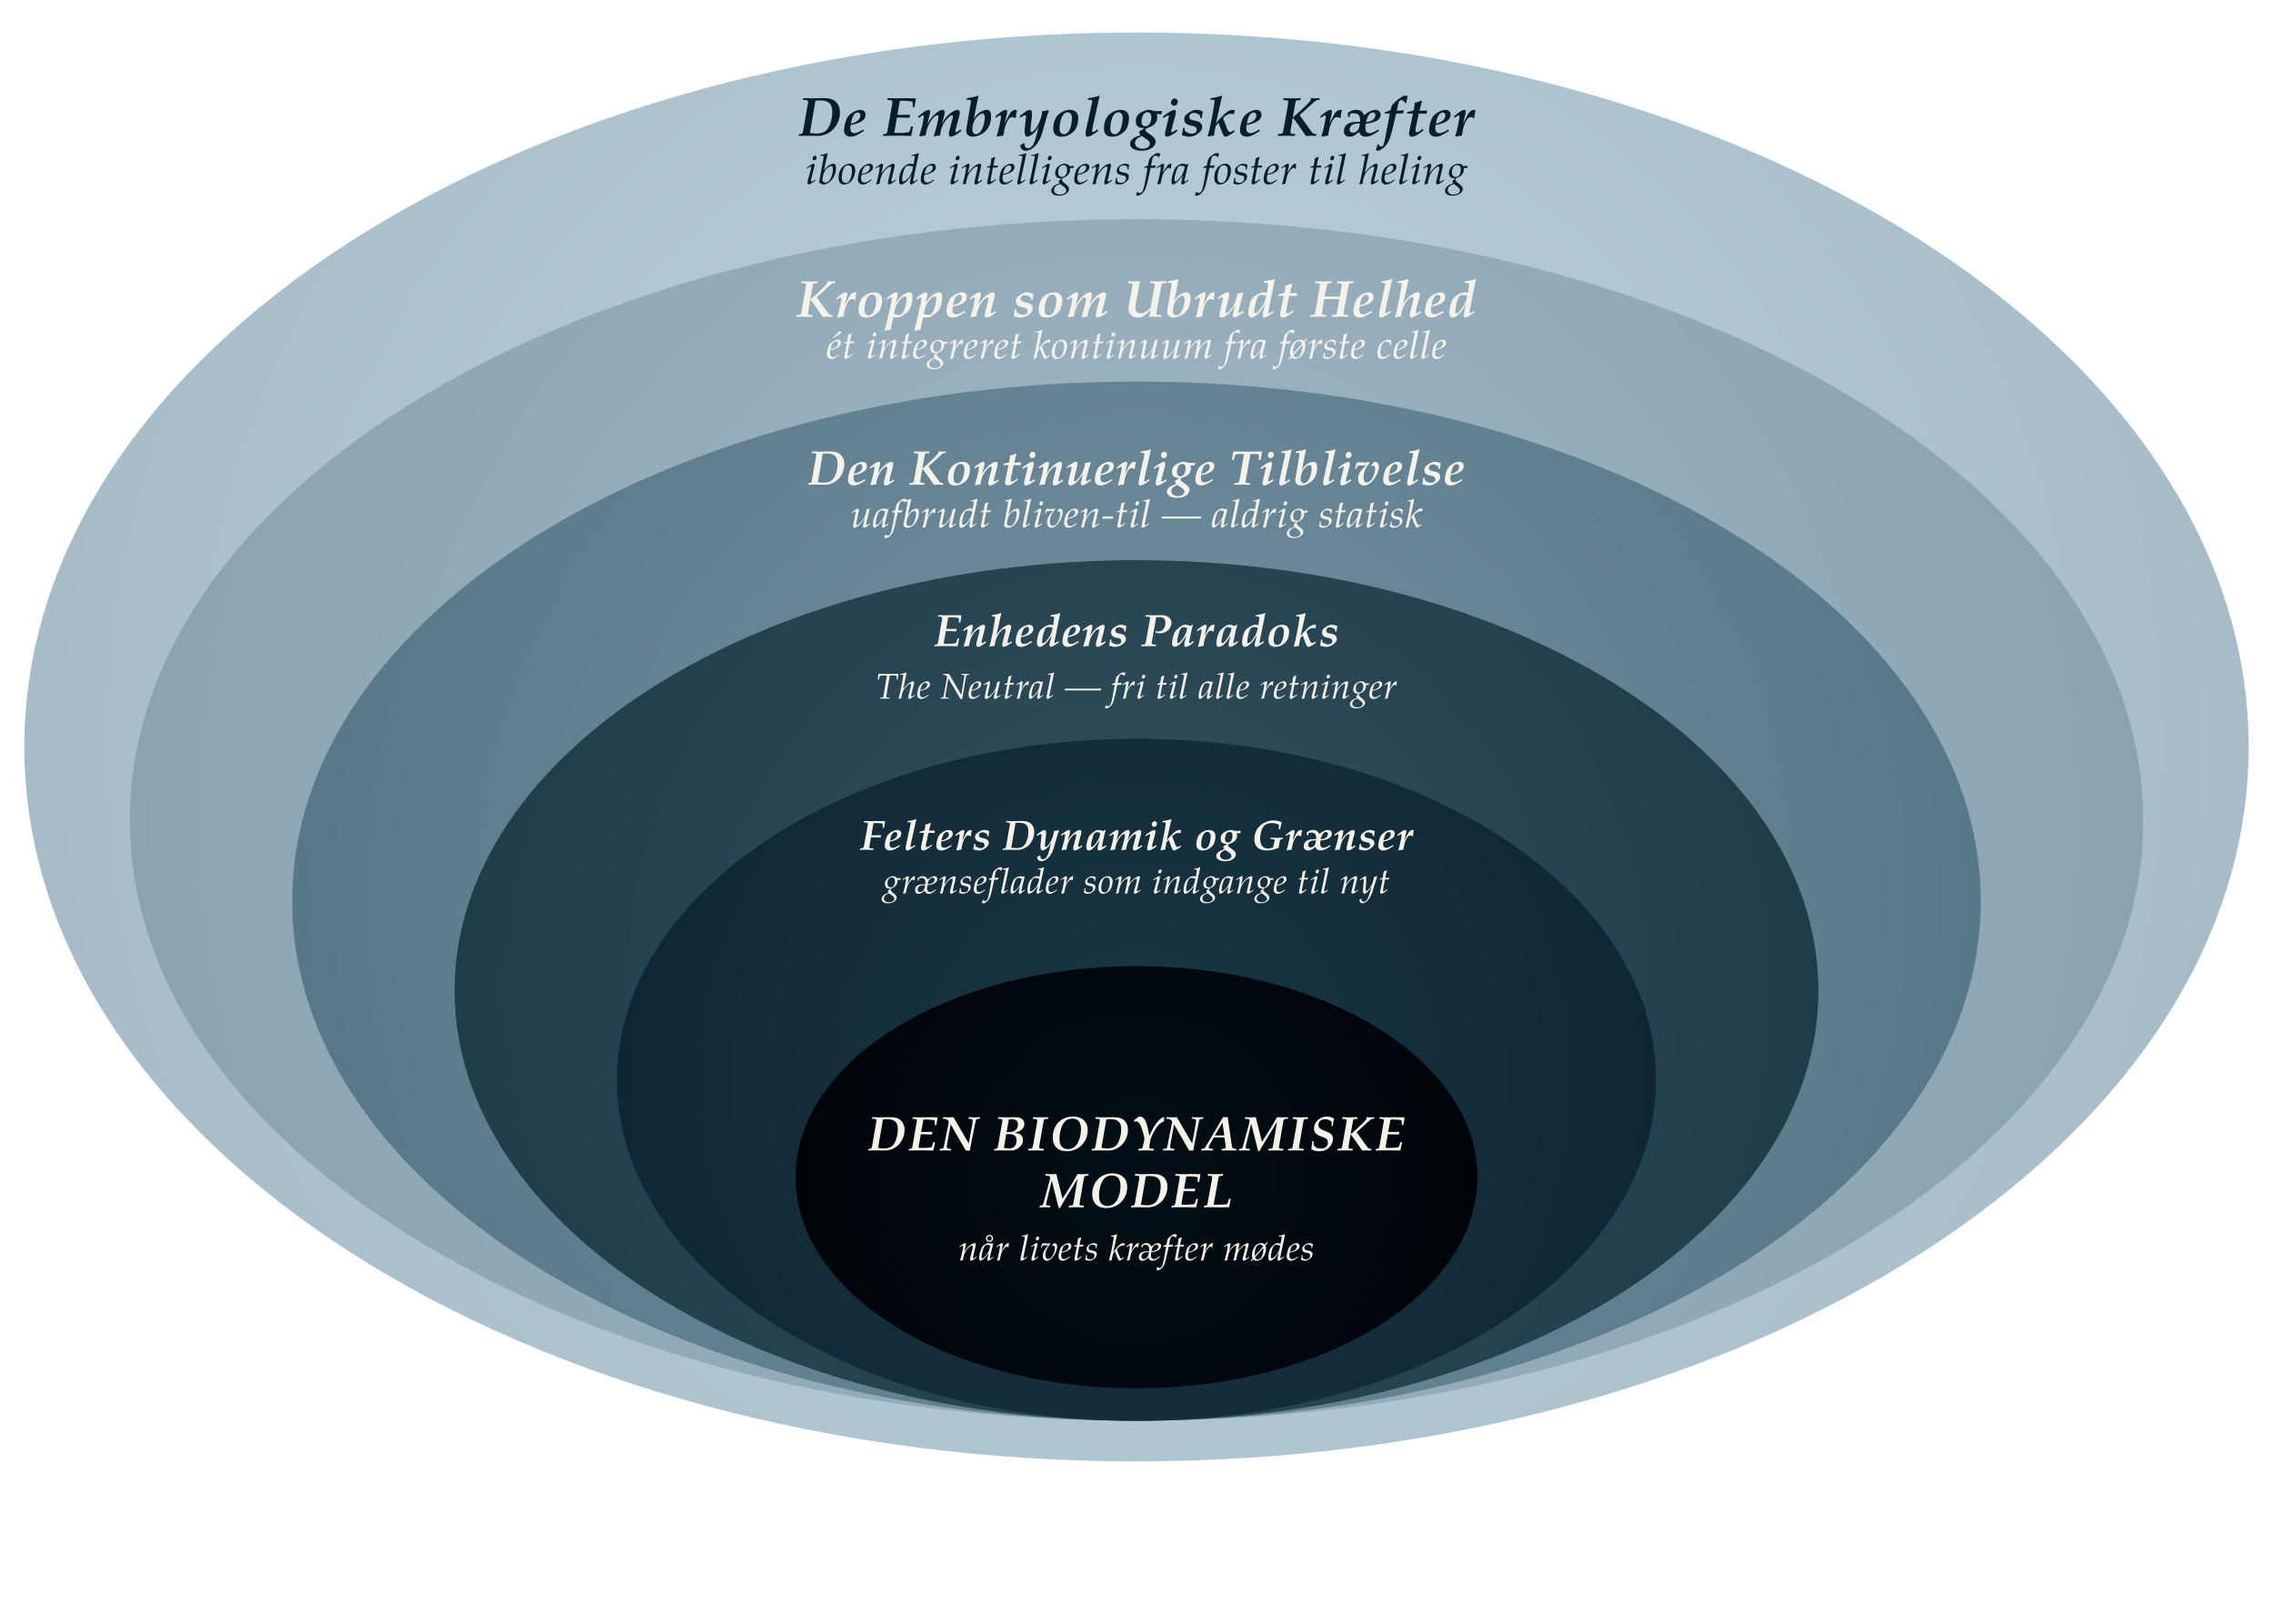
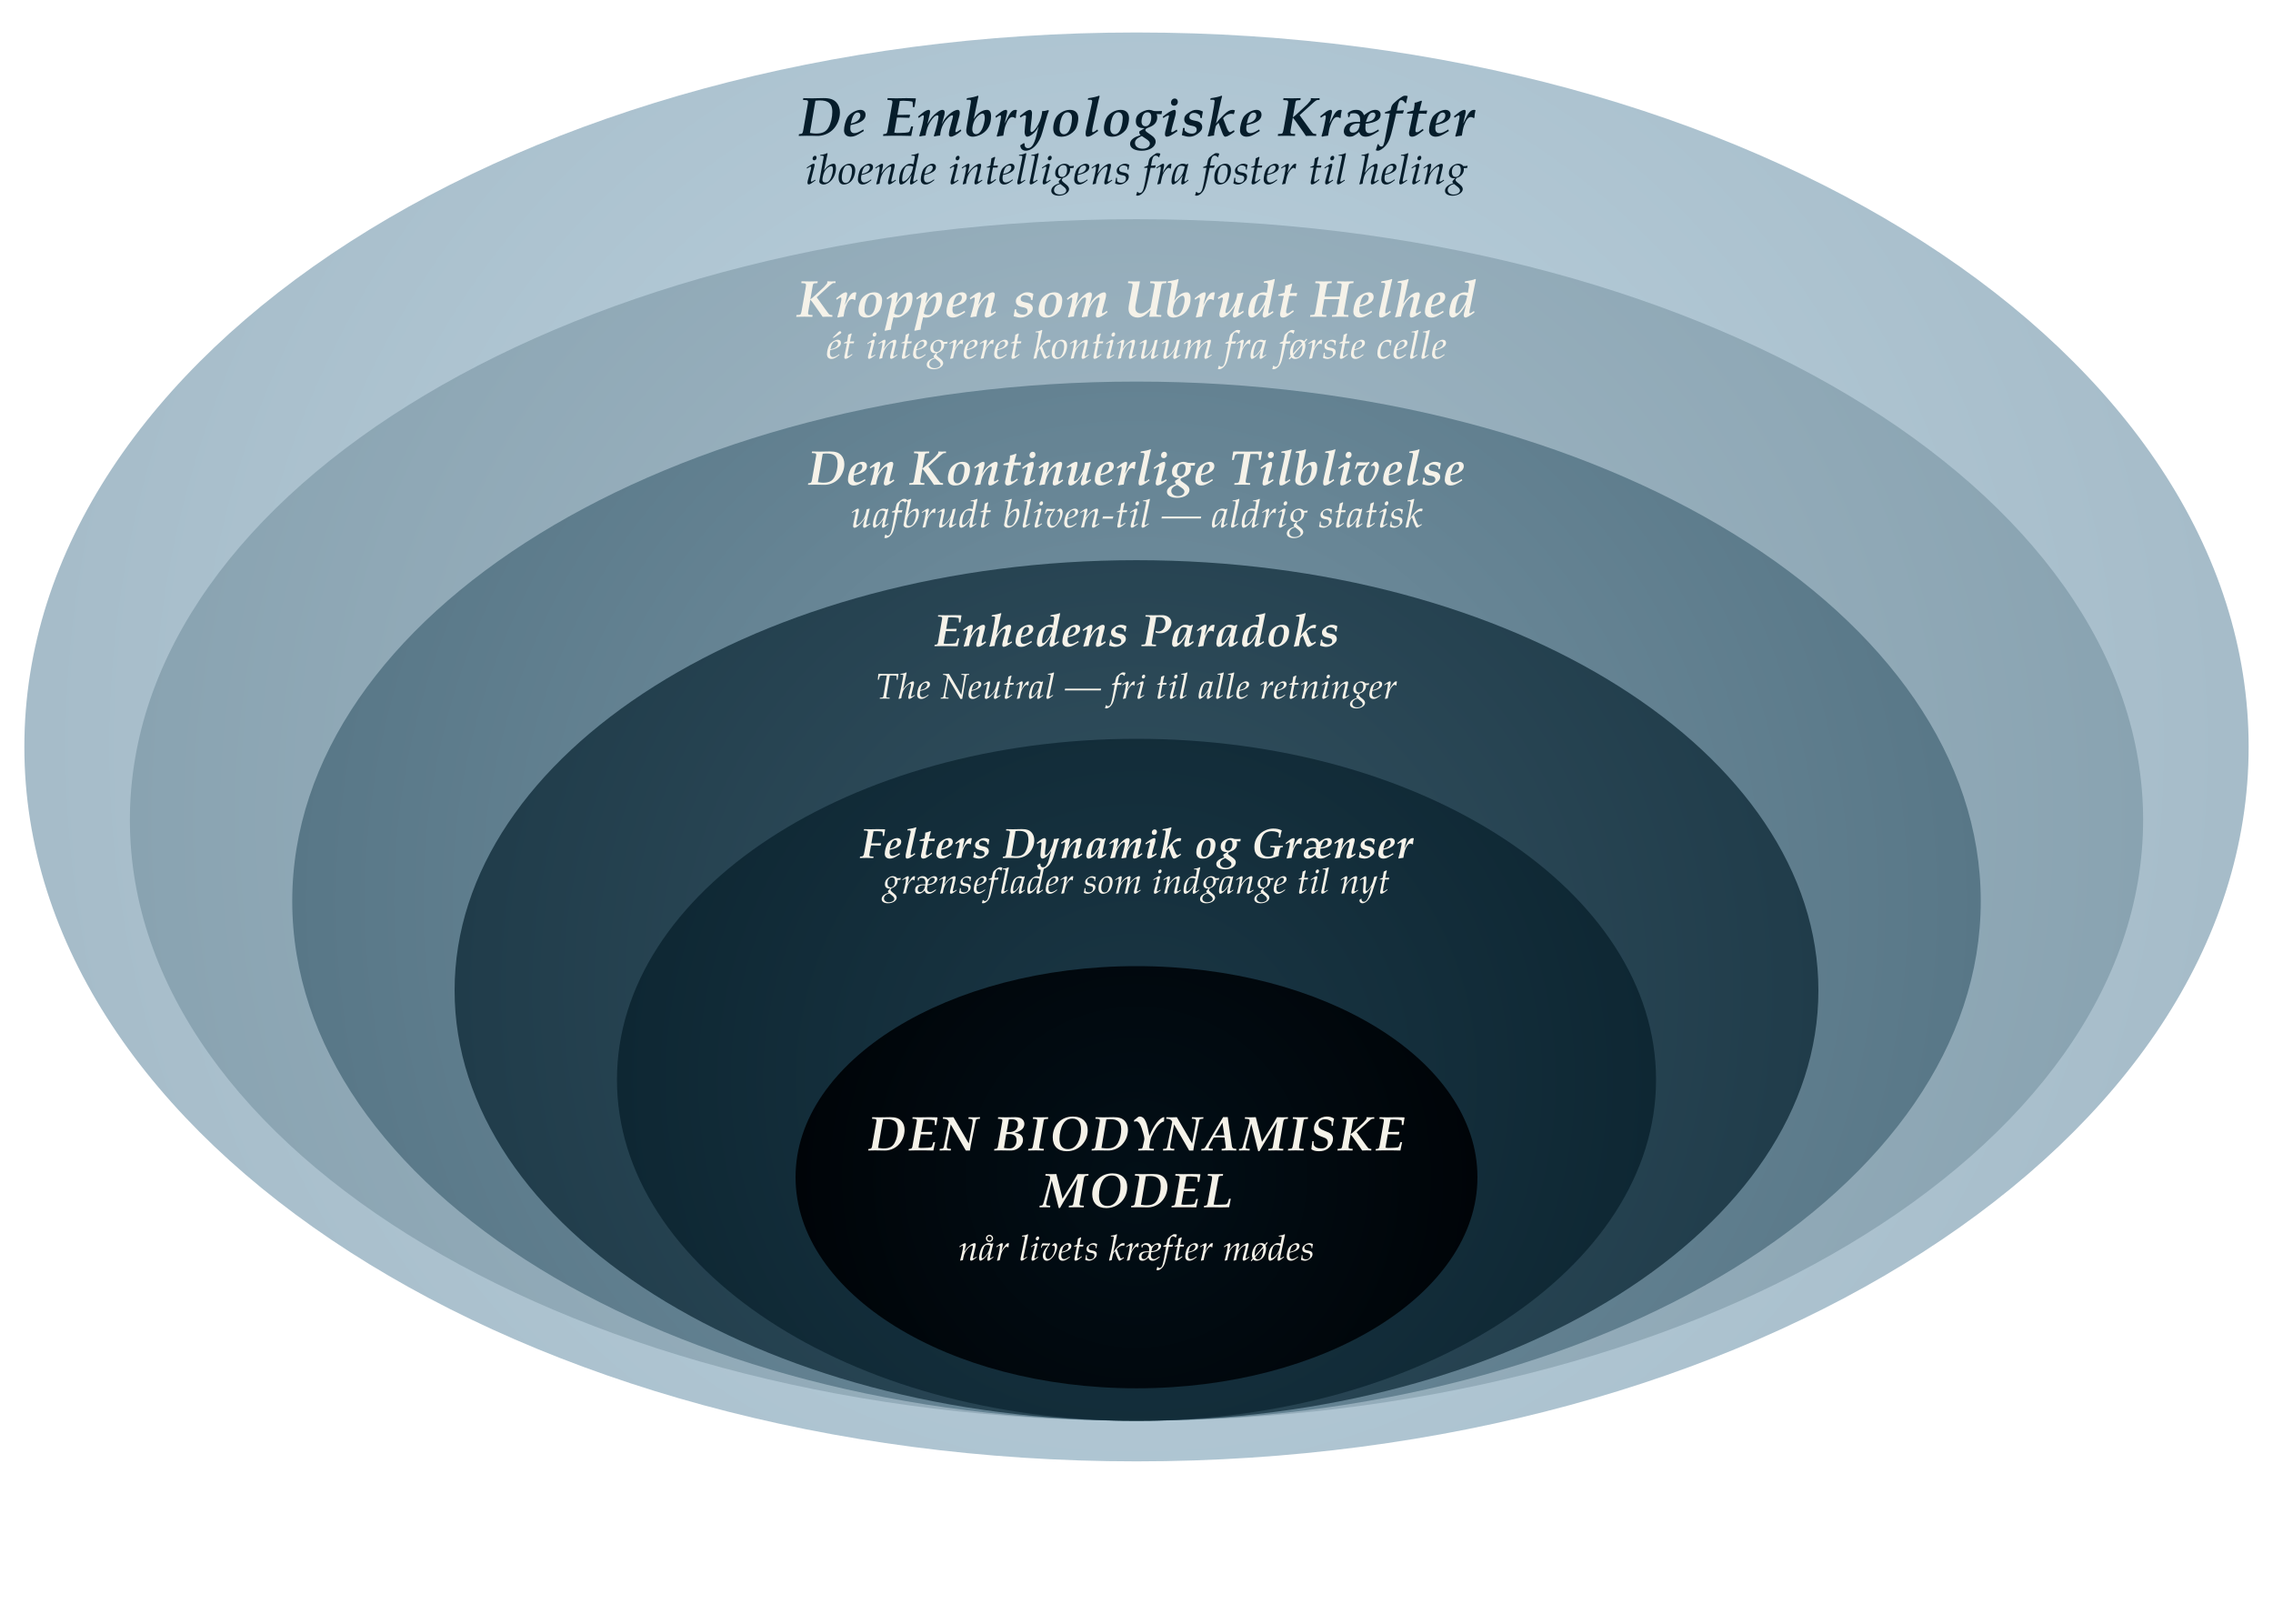
<svg xmlns="http://www.w3.org/2000/svg" viewBox="0 0 1400 1000" style="font-family: 'TeX Gyre Pagella', Palatino, serif;">
  <defs>
    <radialGradient id="e0" cx="700" cy="460" r="700" gradientUnits="userSpaceOnUse">
      <stop offset="0%" stop-color="#BED5E2" />
      <stop offset="100%" stop-color="#A5BBC8" />
    </radialGradient>
    <radialGradient id="e1" cx="700" cy="505" r="620" gradientUnits="userSpaceOnUse">
      <stop offset="0%" stop-color="#A5BBC8" />
      <stop offset="100%" stop-color="#89A3B1" />
    </radialGradient>
    <radialGradient id="e2" cx="700" cy="555" r="520" gradientUnits="userSpaceOnUse">
      <stop offset="0%" stop-color="#7794A4" />
      <stop offset="100%" stop-color="#587787" />
    </radialGradient>
    <radialGradient id="e3" cx="700" cy="610" r="420" gradientUnits="userSpaceOnUse">
      <stop offset="0%" stop-color="#345261" />
      <stop offset="100%" stop-color="#203C4A" />
    </radialGradient>
    <radialGradient id="e4" cx="700" cy="665" r="320" gradientUnits="userSpaceOnUse">
      <stop offset="0%" stop-color="#1B3745" />
      <stop offset="100%" stop-color="#0E2733" />
    </radialGradient>
    <radialGradient id="e6" cx="700" cy="725" r="210" gradientUnits="userSpaceOnUse">
      <stop offset="0%" stop-color="#020F17" />
      <stop offset="100%" stop-color="#000408" />
    </radialGradient>
  </defs>
  <ellipse cx="700" cy="460" rx="685" ry="440" fill="url(#e0)" />
  <ellipse cx="700" cy="505" rx="620" ry="370" fill="url(#e1)" />
  <ellipse cx="700" cy="555" rx="520" ry="320" fill="url(#e2)" />
  <ellipse cx="700" cy="610" rx="420" ry="265" fill="url(#e3)" />
  <ellipse cx="700" cy="665" rx="320" ry="210" fill="url(#e4)" />
  <ellipse cx="700" cy="725" rx="210" ry="130" fill="url(#e6)" />
  <g text-anchor="middle" dominant-baseline="middle" font-style="italic" letter-spacing="0.015em">
    <g fill="#061D2B" font-weight="700" font-size="34">
      <text x="700" y="74">De Embryologiske Kræfter</text>
    </g>
    <g fill="#061D2B" font-weight="500" font-size="26">
      <text x="700" y="106">iboende intelligens fra foster til heling</text>
    </g>
    <g fill="#F5F2E9" font-weight="700" font-size="32">
      <text x="700" y="186">Kroppen som Ubrudt Helhed</text>
    </g>
    <g fill="#F5F2E9" font-weight="500" font-size="24">
      <text x="700" y="214">ét integreret kontinuum fra første celle</text>
    </g>
    <g fill="#F5F2E9" font-weight="700" font-size="30">
      <text x="700" y="290">Den Kontinuerlige Tilblivelse</text>
    </g>
    <g fill="#F5F2E9" font-weight="500" font-size="24">
      <text x="700" y="318">uafbrudt bliven-til — aldrig statisk</text>
    </g>
    <g fill="#F5F2E9" font-weight="700" font-size="28">
      <text x="700" y="390">Enhedens Paradoks</text>
    </g>
    <g fill="#F5F2E9" font-weight="500" font-size="22">
      <text x="700" y="424">The Neutral — fri til alle retninger</text>
    </g>
    <g fill="#F5F2E9" font-weight="700" font-size="26">
-       <text x="700" y="516">Felters Dynamik og Grænser</text>
+       <text x="700" y="521">Felters Dynamik og Grænser</text>
    </g>
    <g fill="#F5F2E9" font-weight="500" font-size="22">
      <text x="700" y="544">grænseflader som indgange til nyt</text>
    </g>
    <g fill="#F5F2E9" font-weight="700" font-size="30" letter-spacing="0.04em">
      <text x="700" y="700">DEN BIODYNAMISKE</text>
      <text x="700" y="735">MODEL</text>
    </g>
    <g fill="#F5F2E9" font-weight="500" font-size="22">
      <text x="700" y="770">når livets kræfter mødes</text>
    </g>
  </g>
</svg>
